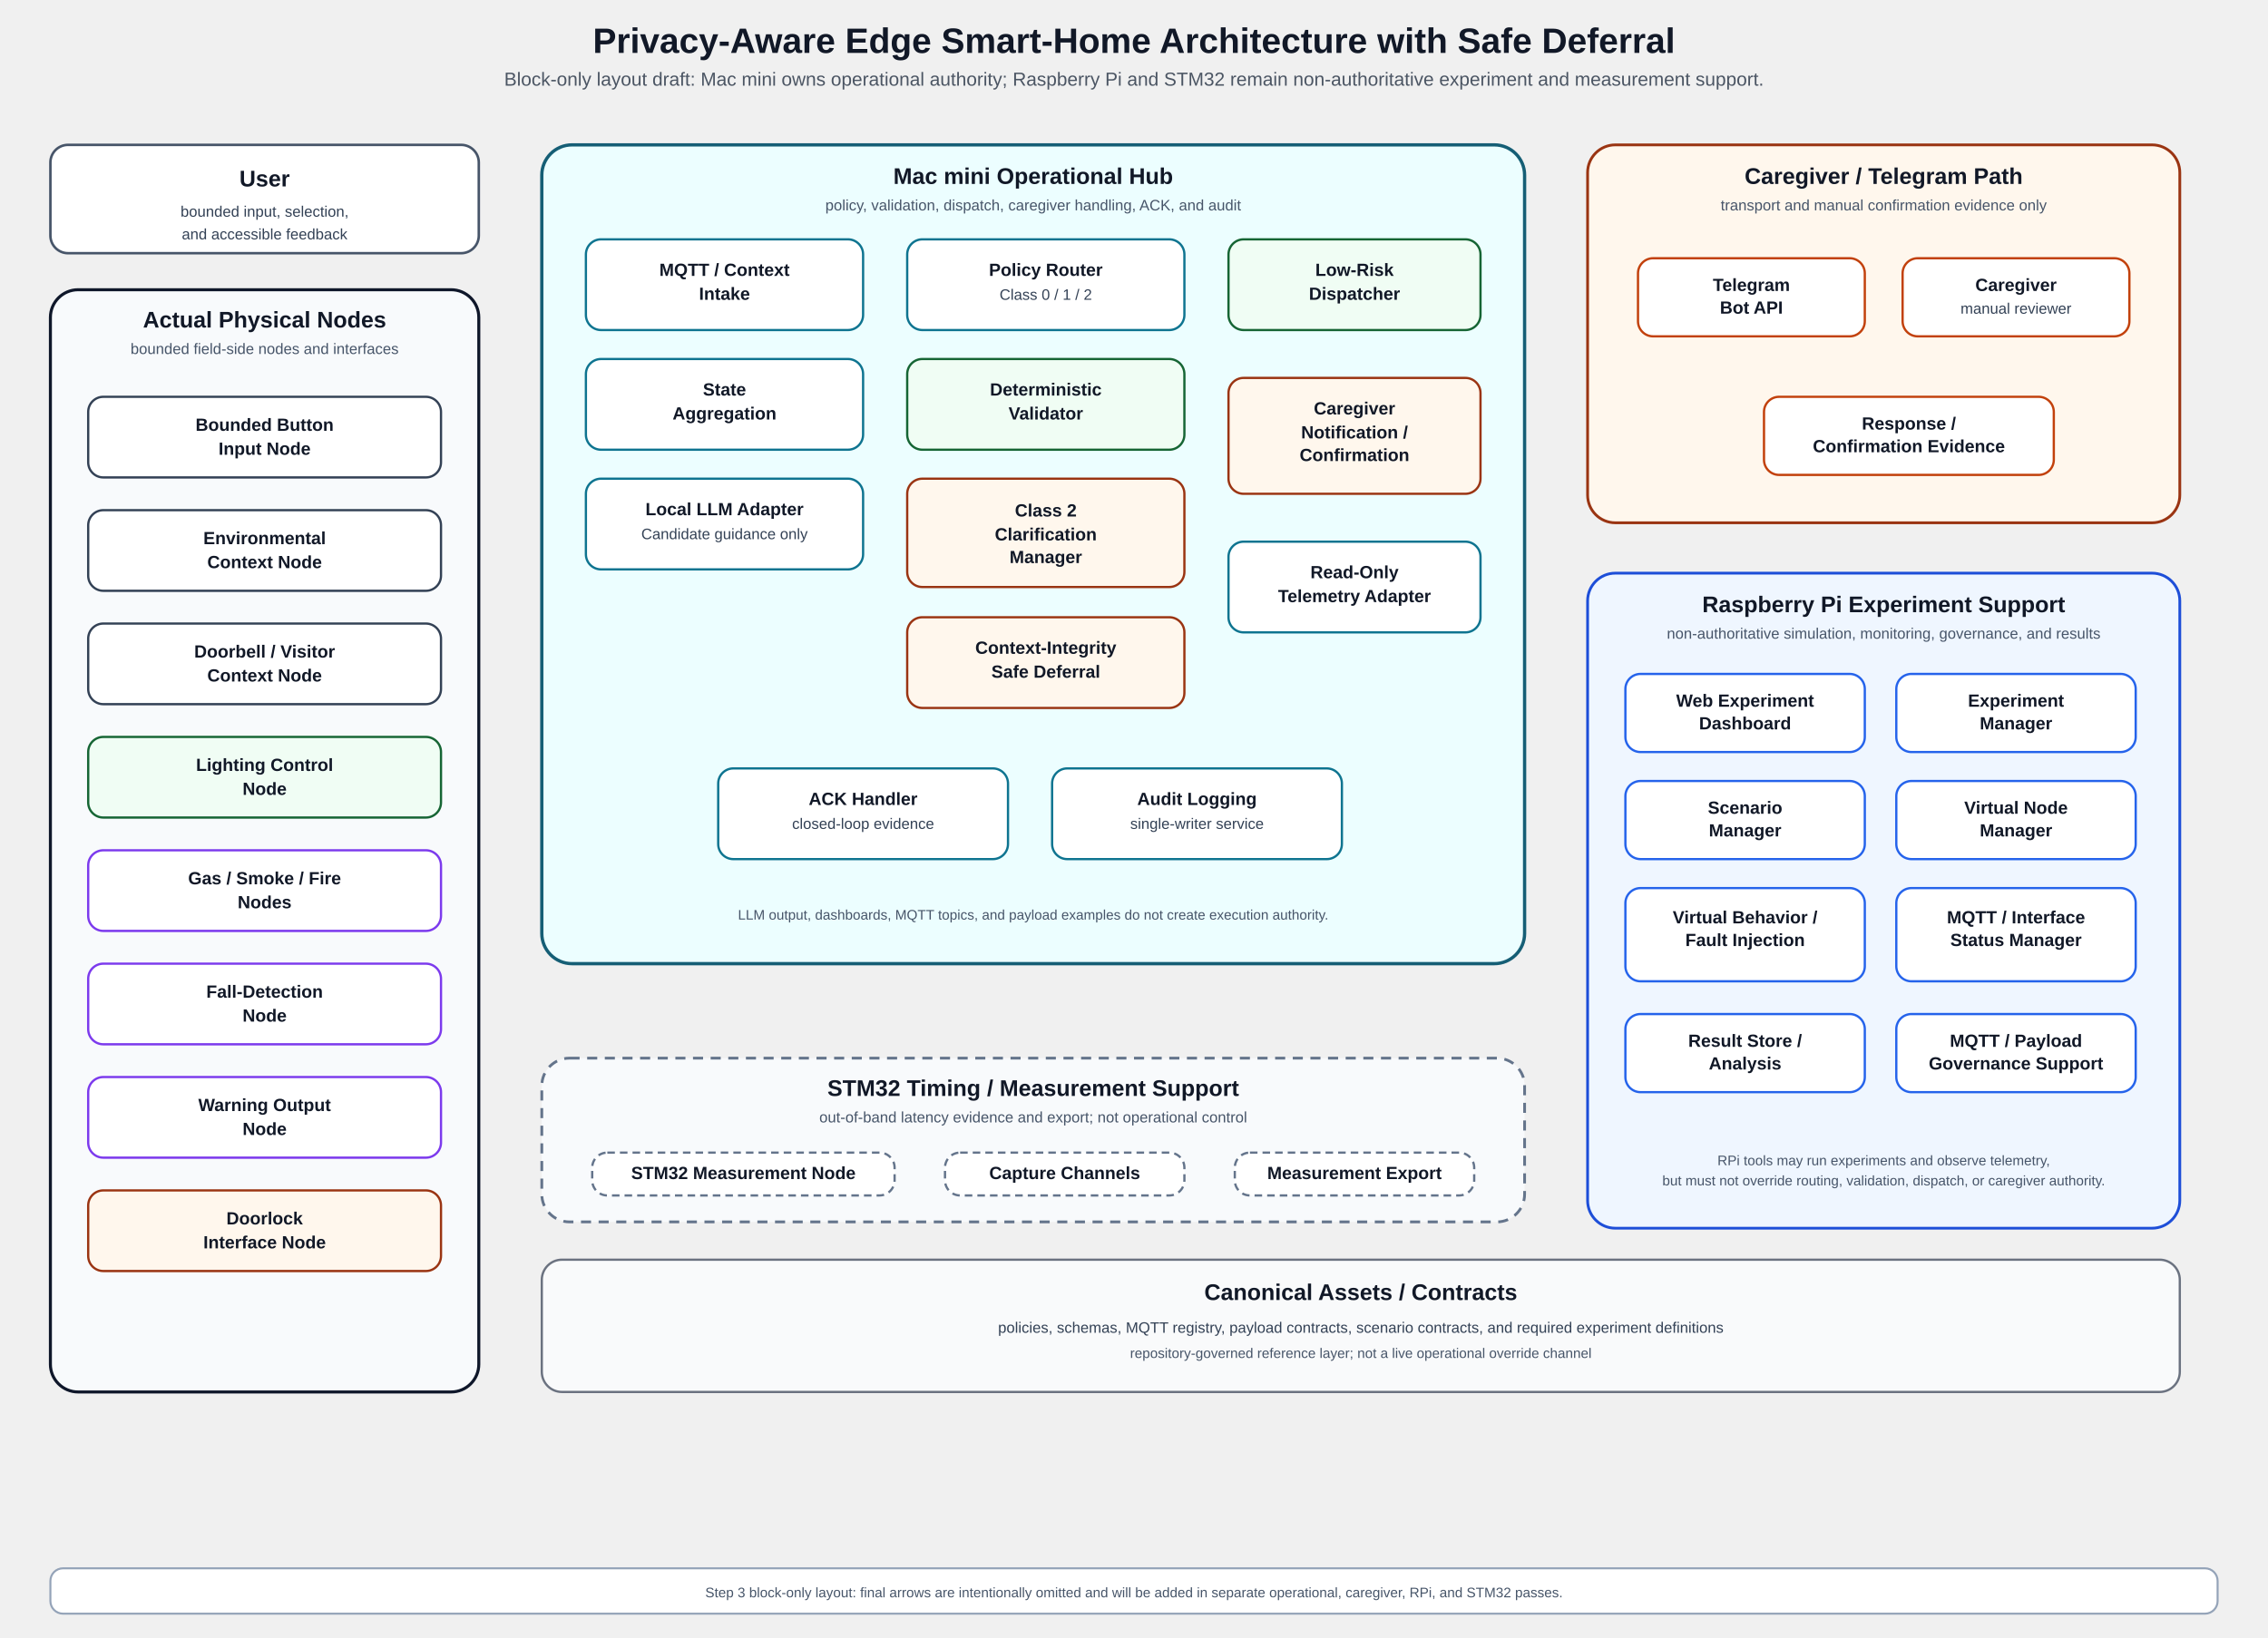
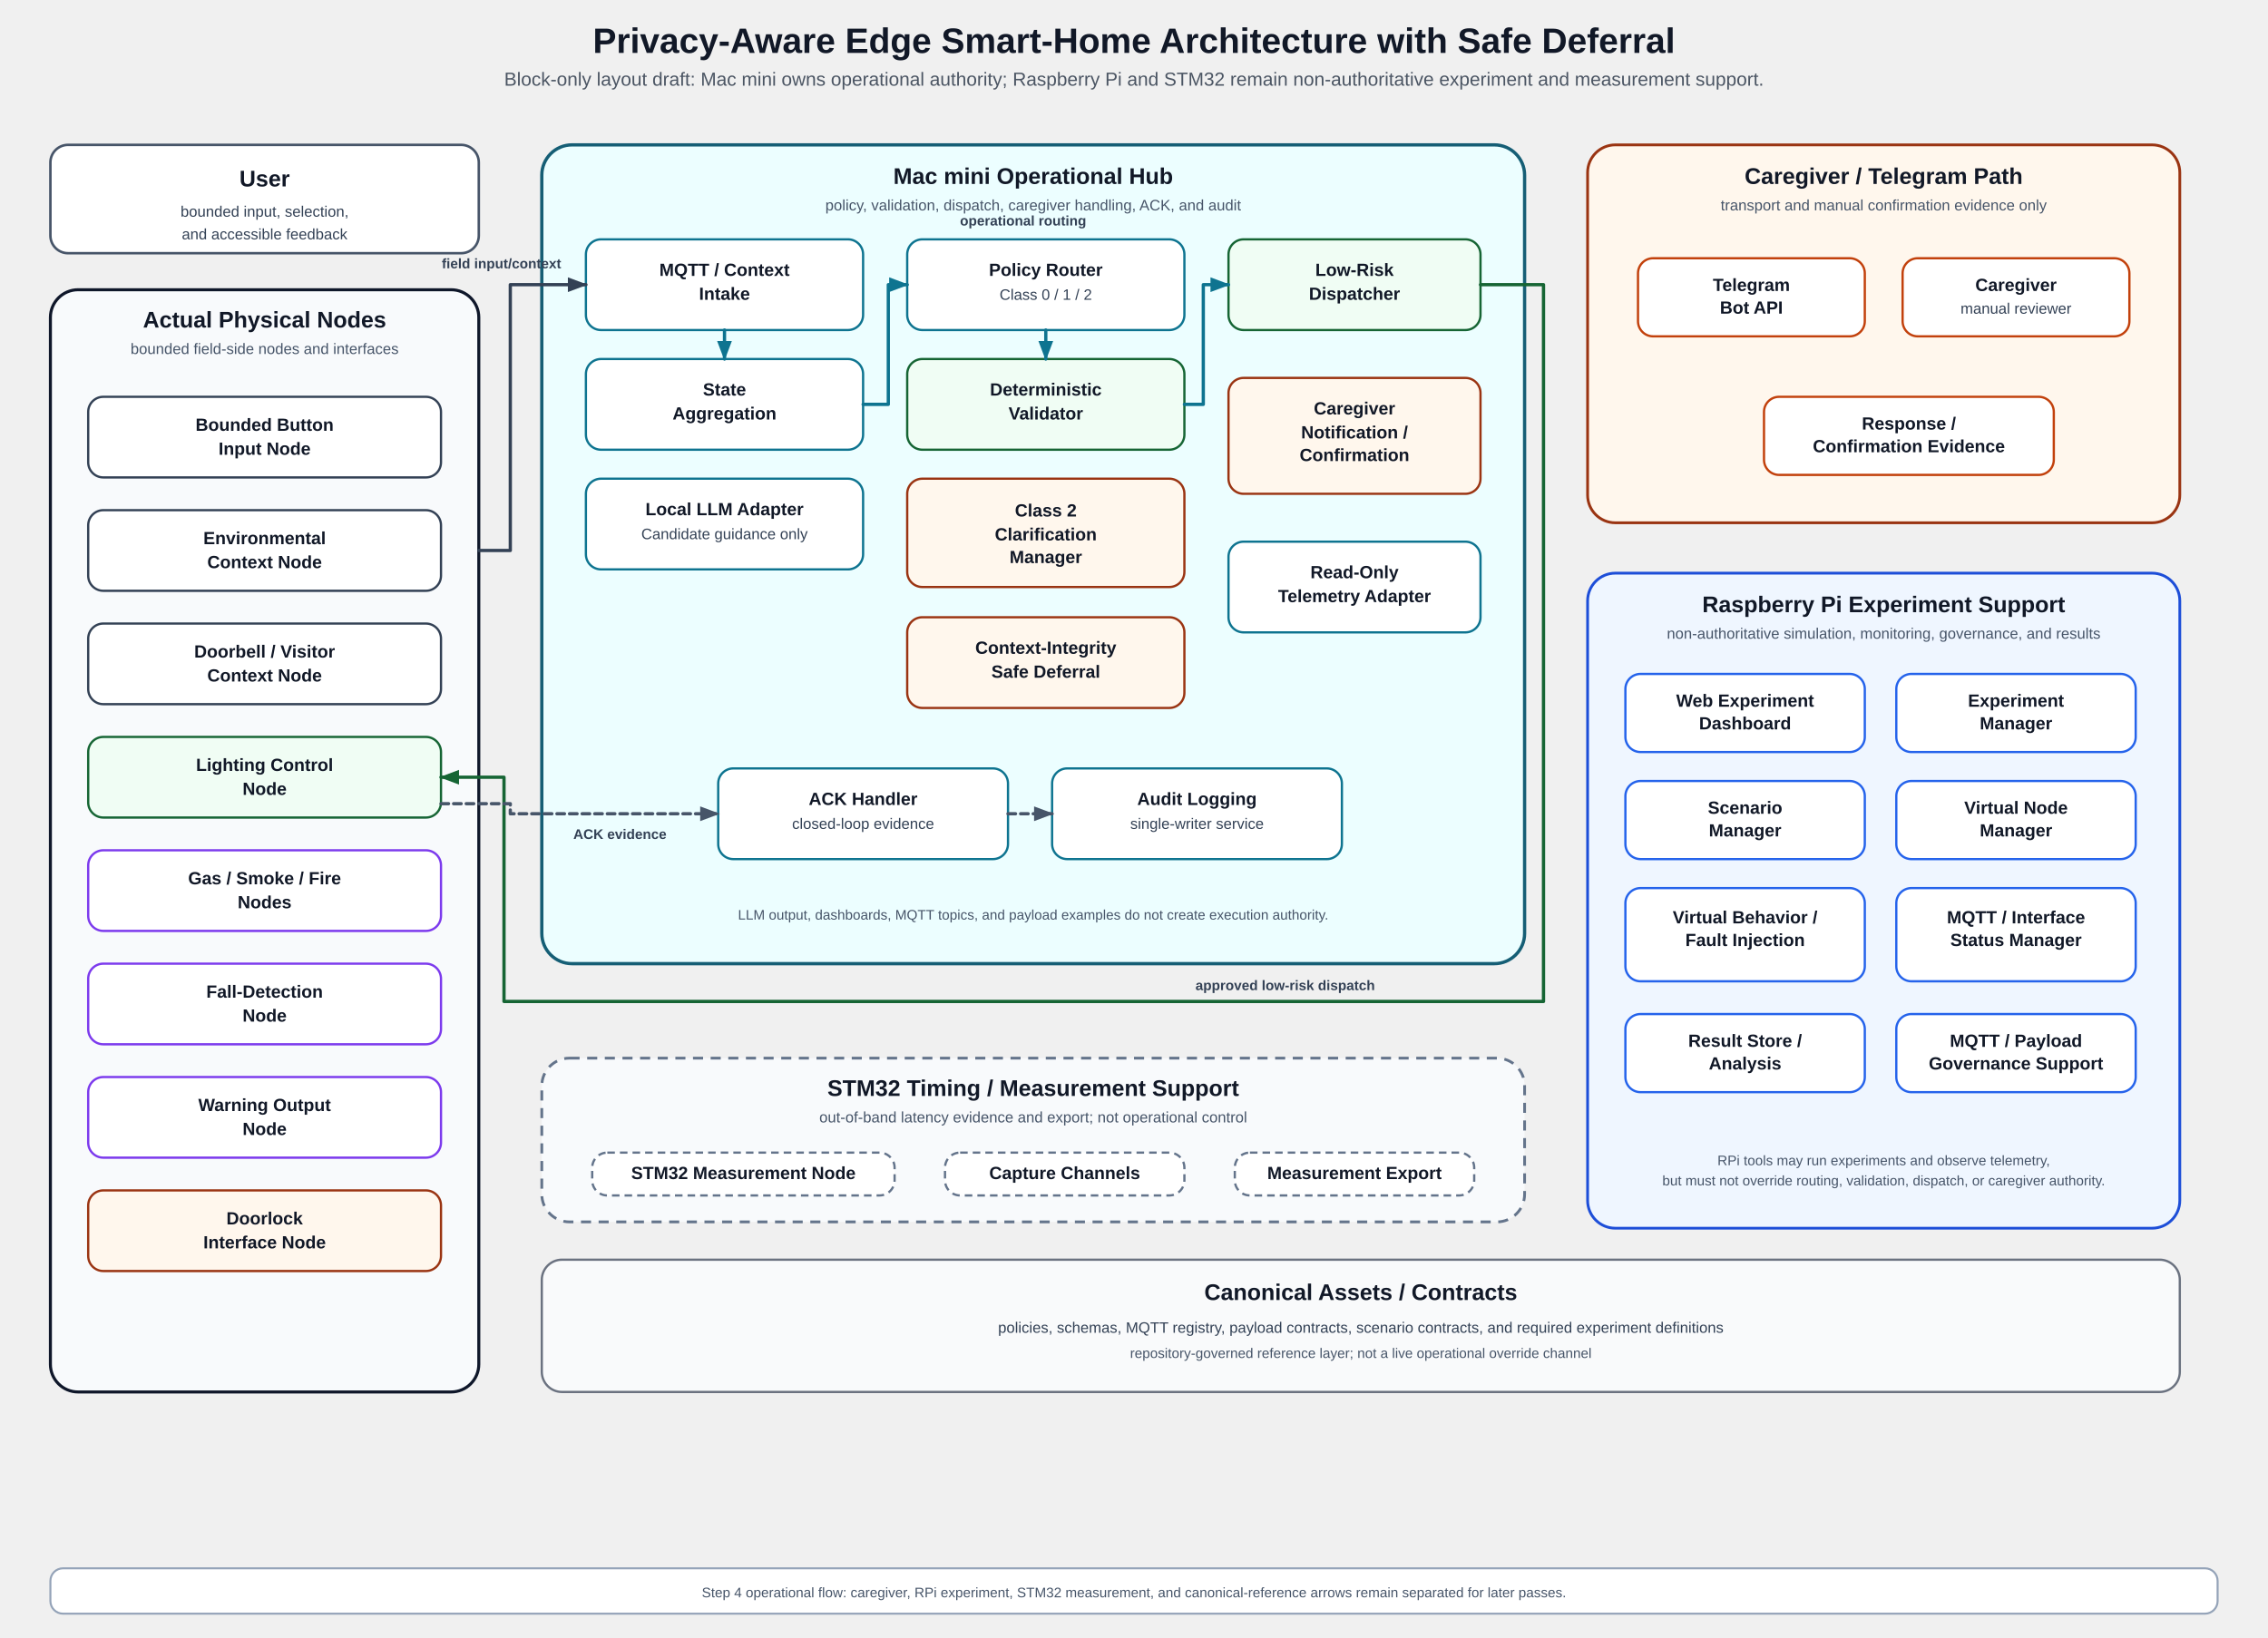
<svg xmlns="http://www.w3.org/2000/svg" width="1800" height="1300" viewBox="0 0 1800 1300">
  <defs>
    <style>
      .title { font: 700 28px Arial, sans-serif; fill: #111827; }
      .subtitle { font: 400 15px Arial, sans-serif; fill: #4b5563; }
      .area-title { font: 700 18px Arial, sans-serif; fill: #111827; }
      .area-note { font: 400 12px Arial, sans-serif; fill: #475569; }
      .label { font: 700 14px Arial, sans-serif; fill: #111827; }
      .small { font: 400 12px Arial, sans-serif; fill: #334155; }
      .tiny { font: 400 11px Arial, sans-serif; fill: #475569; }
      .actor { fill: #ffffff; stroke: #475569; stroke-width: 2; rx: 14; ry: 14; }
      .actual-area { fill: #f8fafc; stroke: #0f172a; stroke-width: 2.4; rx: 22; ry: 22; }
      .actual-block { fill: #ffffff; stroke: #334155; stroke-width: 1.8; rx: 12; ry: 12; }
      .experiment-area { fill: #f5f3ff; stroke: #6d28d9; stroke-width: 2.2; rx: 22; ry: 22; }
      .experiment-block { fill: #ffffff; stroke: #7c3aed; stroke-width: 1.8; rx: 12; ry: 12; }
      .mac-area { fill: #ecfeff; stroke: #155e75; stroke-width: 2.6; rx: 24; ry: 24; }
      .mac-block { fill: #ffffff; stroke: #0e7490; stroke-width: 1.8; rx: 12; ry: 12; }
      .safe-block { fill: #f0fdf4; stroke: #166534; stroke-width: 1.8; rx: 12; ry: 12; }
      .critical-block { fill: #fff7ed; stroke: #9a3412; stroke-width: 1.8; rx: 12; ry: 12; }
      .care-area { fill: #fff7ed; stroke: #9a3412; stroke-width: 2.2; rx: 22; ry: 22; }
      .care-block { fill: #ffffff; stroke: #c2410c; stroke-width: 1.8; rx: 12; ry: 12; }
      .rpi-area { fill: #eff6ff; stroke: #1d4ed8; stroke-width: 2.2; rx: 22; ry: 22; }
      .rpi-block { fill: #ffffff; stroke: #2563eb; stroke-width: 1.8; rx: 12; ry: 12; }
      .measure-area { fill: #f8fafc; stroke: #64748b; stroke-width: 2.2; stroke-dasharray: 8 6; rx: 22; ry: 22; }
      .measure-block { fill: #ffffff; stroke: #64748b; stroke-width: 1.8; stroke-dasharray: 6 4; rx: 12; ry: 12; }
      .asset-area { fill: #f9fafb; stroke: #6b7280; stroke-width: 1.8; rx: 16; ry: 16; }
      .footer { fill: #ffffff; stroke: #94a3b8; stroke-width: 1.6; rx: 10; ry: 10; }
+       .arrow { fill: none; stroke-width: 2.6; stroke-linecap: round; stroke-linejoin: round; }
+       .input-arrow { stroke: #334155; marker-end: url(#arrowhead-input); }
+       .op-arrow { stroke: #0e7490; marker-end: url(#arrowhead-op); }
+       .exec-arrow { stroke: #166534; marker-end: url(#arrowhead-exec); }
+       .ack-arrow { stroke: #475569; stroke-dasharray: 6 4; marker-end: url(#arrowhead-ack); }
+       .flow-label { font: 700 11px Arial, sans-serif; fill: #334155; }
    </style>
+     <marker id="arrowhead-input" markerWidth="6" markerHeight="4.5" refX="5.5" refY="2.25" orient="auto">
+       <polygon points="0 0, 6 2.25, 0 4.5" fill="#334155" />
+     </marker>
+     <marker id="arrowhead-op" markerWidth="6" markerHeight="4.5" refX="5.5" refY="2.25" orient="auto">
+       <polygon points="0 0, 6 2.25, 0 4.5" fill="#0e7490" />
+     </marker>
+     <marker id="arrowhead-exec" markerWidth="6" markerHeight="4.5" refX="5.5" refY="2.25" orient="auto">
+       <polygon points="0 0, 6 2.25, 0 4.5" fill="#166534" />
+     </marker>
+     <marker id="arrowhead-ack" markerWidth="6" markerHeight="4.5" refX="5.5" refY="2.25" orient="auto">
+       <polygon points="0 0, 6 2.25, 0 4.5" fill="#475569" />
+     </marker>
  </defs>
  <text x="900" y="42" text-anchor="middle" class="title">Privacy-Aware Edge Smart-Home Architecture with Safe Deferral</text>
  <text x="900" y="68" text-anchor="middle" class="subtitle">Block-only layout draft: Mac mini owns operational authority; Raspberry Pi and STM32 remain non-authoritative experiment and measurement support.</text>
  <rect x="40" y="115" width="340" height="86" class="actor" />
  <text x="210" y="148" text-anchor="middle" class="area-title">User</text>
  <text x="210" y="172" text-anchor="middle" class="small">bounded input, selection,</text>
  <text x="210" y="190" text-anchor="middle" class="small">and accessible feedback</text>
  <rect x="40" y="230" width="340" height="875" class="actual-area" />
  <text x="210" y="260" text-anchor="middle" class="area-title">Actual Physical Nodes</text>
  <text x="210" y="281" text-anchor="middle" class="area-note">bounded field-side nodes and interfaces</text>
  <rect x="70" y="315" width="280" height="64" class="actual-block" />
  <text x="210" y="342" text-anchor="middle" class="label">Bounded Button</text>
  <text x="210" y="361" text-anchor="middle" class="label">Input Node</text>
  <rect x="70" y="405" width="280" height="64" class="actual-block" />
  <text x="210" y="432" text-anchor="middle" class="label">Environmental</text>
  <text x="210" y="451" text-anchor="middle" class="label">Context Node</text>
  <rect x="70" y="495" width="280" height="64" class="actual-block" />
  <text x="210" y="522" text-anchor="middle" class="label">Doorbell / Visitor</text>
  <text x="210" y="541" text-anchor="middle" class="label">Context Node</text>
  <rect x="70" y="585" width="280" height="64" class="safe-block" />
  <text x="210" y="612" text-anchor="middle" class="label">Lighting Control</text>
  <text x="210" y="631" text-anchor="middle" class="label">Node</text>
  <rect x="70" y="675" width="280" height="64" class="experiment-block" />
  <text x="210" y="702" text-anchor="middle" class="label">Gas / Smoke / Fire</text>
  <text x="210" y="721" text-anchor="middle" class="label">Nodes</text>
  <rect x="70" y="765" width="280" height="64" class="experiment-block" />
  <text x="210" y="792" text-anchor="middle" class="label">Fall-Detection</text>
  <text x="210" y="811" text-anchor="middle" class="label">Node</text>
  <rect x="70" y="855" width="280" height="64" class="experiment-block" />
  <text x="210" y="882" text-anchor="middle" class="label">Warning Output</text>
  <text x="210" y="901" text-anchor="middle" class="label">Node</text>
  <rect x="70" y="945" width="280" height="64" class="critical-block" />
  <text x="210" y="972" text-anchor="middle" class="label">Doorlock</text>
  <text x="210" y="991" text-anchor="middle" class="label">Interface Node</text>
  <rect x="430" y="115" width="780" height="650" class="mac-area" />
  <text x="820" y="146" text-anchor="middle" class="area-title">Mac mini Operational Hub</text>
  <text x="820" y="167" text-anchor="middle" class="area-note">policy, validation, dispatch, caregiver handling, ACK, and audit</text>
  <rect x="465" y="190" width="220" height="72" class="mac-block" />
  <text x="575" y="219" text-anchor="middle" class="label">MQTT / Context</text>
  <text x="575" y="238" text-anchor="middle" class="label">Intake</text>
  <rect x="465" y="285" width="220" height="72" class="mac-block" />
  <text x="575" y="314" text-anchor="middle" class="label">State</text>
  <text x="575" y="333" text-anchor="middle" class="label">Aggregation</text>
  <rect x="465" y="380" width="220" height="72" class="mac-block" />
  <text x="575" y="409" text-anchor="middle" class="label">Local LLM Adapter</text>
  <text x="575" y="428" text-anchor="middle" class="small">Candidate guidance only</text>
  <rect x="720" y="190" width="220" height="72" class="mac-block" />
  <text x="830" y="219" text-anchor="middle" class="label">Policy Router</text>
  <text x="830" y="238" text-anchor="middle" class="small">Class 0 / 1 / 2</text>
  <rect x="720" y="285" width="220" height="72" class="safe-block" />
  <text x="830" y="314" text-anchor="middle" class="label">Deterministic</text>
  <text x="830" y="333" text-anchor="middle" class="label">Validator</text>
  <rect x="720" y="380" width="220" height="86" class="critical-block" />
  <text x="830" y="410" text-anchor="middle" class="label">Class 2</text>
  <text x="830" y="429" text-anchor="middle" class="label">Clarification</text>
  <text x="830" y="447" text-anchor="middle" class="label">Manager</text>
  <rect x="720" y="490" width="220" height="72" class="critical-block" />
  <text x="830" y="519" text-anchor="middle" class="label">Context-Integrity</text>
  <text x="830" y="538" text-anchor="middle" class="label">Safe Deferral</text>
  <rect x="975" y="190" width="200" height="72" class="safe-block" />
  <text x="1075" y="219" text-anchor="middle" class="label">Low-Risk</text>
  <text x="1075" y="238" text-anchor="middle" class="label">Dispatcher</text>
  <rect x="975" y="300" width="200" height="92" class="critical-block" />
  <text x="1075" y="329" text-anchor="middle" class="label">Caregiver</text>
  <text x="1075" y="348" text-anchor="middle" class="label">Notification /</text>
  <text x="1075" y="366" text-anchor="middle" class="label">Confirmation</text>
  <rect x="975" y="430" width="200" height="72" class="mac-block" />
  <text x="1075" y="459" text-anchor="middle" class="label">Read-Only</text>
  <text x="1075" y="478" text-anchor="middle" class="label">Telemetry Adapter</text>
  <rect x="570" y="610" width="230" height="72" class="mac-block" />
  <text x="685" y="639" text-anchor="middle" class="label">ACK Handler</text>
  <text x="685" y="658" text-anchor="middle" class="small">closed-loop evidence</text>
  <rect x="835" y="610" width="230" height="72" class="mac-block" />
  <text x="950" y="639" text-anchor="middle" class="label">Audit Logging</text>
  <text x="950" y="658" text-anchor="middle" class="small">single-writer service</text>
  <text x="820" y="730" text-anchor="middle" class="tiny">LLM output, dashboards, MQTT topics, and payload examples do not create execution authority.</text>
  <rect x="1260" y="115" width="470" height="300" class="care-area" />
  <text x="1495" y="146" text-anchor="middle" class="area-title">Caregiver / Telegram Path</text>
  <text x="1495" y="167" text-anchor="middle" class="area-note">transport and manual confirmation evidence only</text>
  <rect x="1300" y="205" width="180" height="62" class="care-block" />
  <text x="1390" y="231" text-anchor="middle" class="label">Telegram</text>
  <text x="1390" y="249" text-anchor="middle" class="label">Bot API</text>
  <rect x="1510" y="205" width="180" height="62" class="care-block" />
  <text x="1600" y="231" text-anchor="middle" class="label">Caregiver</text>
  <text x="1600" y="249" text-anchor="middle" class="small">manual reviewer</text>
  <rect x="1400" y="315" width="230" height="62" class="care-block" />
  <text x="1515" y="341" text-anchor="middle" class="label">Response /</text>
  <text x="1515" y="359" text-anchor="middle" class="label">Confirmation Evidence</text>
  <rect x="1260" y="455" width="470" height="520" class="rpi-area" />
  <text x="1495" y="486" text-anchor="middle" class="area-title">Raspberry Pi Experiment Support</text>
  <text x="1495" y="507" text-anchor="middle" class="area-note">non-authoritative simulation, monitoring, governance, and results</text>
  <rect x="1290" y="535" width="190" height="62" class="rpi-block" />
  <text x="1385" y="561" text-anchor="middle" class="label">Web Experiment</text>
  <text x="1385" y="579" text-anchor="middle" class="label">Dashboard</text>
  <rect x="1505" y="535" width="190" height="62" class="rpi-block" />
  <text x="1600" y="561" text-anchor="middle" class="label">Experiment</text>
  <text x="1600" y="579" text-anchor="middle" class="label">Manager</text>
  <rect x="1290" y="620" width="190" height="62" class="rpi-block" />
  <text x="1385" y="646" text-anchor="middle" class="label">Scenario</text>
  <text x="1385" y="664" text-anchor="middle" class="label">Manager</text>
  <rect x="1505" y="620" width="190" height="62" class="rpi-block" />
  <text x="1600" y="646" text-anchor="middle" class="label">Virtual Node</text>
  <text x="1600" y="664" text-anchor="middle" class="label">Manager</text>
  <rect x="1290" y="705" width="190" height="74" class="rpi-block" />
  <text x="1385" y="733" text-anchor="middle" class="label">Virtual Behavior /</text>
  <text x="1385" y="751" text-anchor="middle" class="label">Fault Injection</text>
  <rect x="1505" y="705" width="190" height="74" class="rpi-block" />
  <text x="1600" y="733" text-anchor="middle" class="label">MQTT / Interface</text>
  <text x="1600" y="751" text-anchor="middle" class="label">Status Manager</text>
  <rect x="1290" y="805" width="190" height="62" class="rpi-block" />
  <text x="1385" y="831" text-anchor="middle" class="label">Result Store /</text>
  <text x="1385" y="849" text-anchor="middle" class="label">Analysis</text>
  <rect x="1505" y="805" width="190" height="62" class="rpi-block" />
  <text x="1600" y="831" text-anchor="middle" class="label">MQTT / Payload</text>
  <text x="1600" y="849" text-anchor="middle" class="label">Governance Support</text>
  <text x="1495" y="925" text-anchor="middle" class="tiny">RPi tools may run experiments and observe telemetry,</text>
  <text x="1495" y="941" text-anchor="middle" class="tiny">but must not override routing, validation, dispatch, or caregiver authority.</text>
  <rect x="430" y="840" width="780" height="130" class="measure-area" />
  <text x="820" y="870" text-anchor="middle" class="area-title">STM32 Timing / Measurement Support</text>
  <text x="820" y="891" text-anchor="middle" class="area-note">out-of-band latency evidence and export; not operational control</text>
  <rect x="470" y="915" width="240" height="34" class="measure-block" />
  <text x="590" y="936" text-anchor="middle" class="label">STM32 Measurement Node</text>
  <rect x="750" y="915" width="190" height="34" class="measure-block" />
  <text x="845" y="936" text-anchor="middle" class="label">Capture Channels</text>
  <rect x="980" y="915" width="190" height="34" class="measure-block" />
  <text x="1075" y="936" text-anchor="middle" class="label">Measurement Export</text>
  <rect x="430" y="1000" width="1300" height="105" class="asset-area" />
  <text x="1080" y="1032" text-anchor="middle" class="area-title">Canonical Assets / Contracts</text>
  <text x="1080" y="1058" text-anchor="middle" class="small">policies, schemas, MQTT registry, payload contracts, scenario contracts, and required experiment definitions</text>
  <text x="1080" y="1078" text-anchor="middle" class="tiny">repository-governed reference layer; not a live operational override channel</text>
+   <path d="M380 437 H405 V226 H465" class="arrow input-arrow" />
+   <text x="398" y="213" text-anchor="middle" class="flow-label">field input/context</text>
+   <path d="M575 262 V285" class="arrow op-arrow" />
+   <path d="M685 321 H705 V226 H720" class="arrow op-arrow" />
+   <path d="M830 262 V285" class="arrow op-arrow" />
+   <path d="M940 321 H955 V226 H975" class="arrow op-arrow" />
+   <text x="812" y="179" text-anchor="middle" class="flow-label">operational routing</text>
+   <path d="M1175 226 H1225 V795 H400 V617 H350" class="arrow exec-arrow" />
+   <text x="1020" y="786" text-anchor="middle" class="flow-label">approved low-risk dispatch</text>
+   <path d="M350 638 H405 V646 H570" class="arrow ack-arrow" />
+   <path d="M800 646 H835" class="arrow ack-arrow" />
+   <text x="492" y="666" text-anchor="middle" class="flow-label">ACK evidence</text>
  <rect x="40" y="1245" width="1720" height="36" class="footer" />
-   <text x="900" y="1268" text-anchor="middle" class="tiny">Step 3 block-only layout: final arrows are intentionally omitted and will be added in separate operational, caregiver, RPi, and STM32 passes.</text>
+   <text x="900" y="1268" text-anchor="middle" class="tiny">Step 4 operational flow: caregiver, RPi experiment, STM32 measurement, and canonical-reference arrows remain separated for later passes.</text>
</svg>
